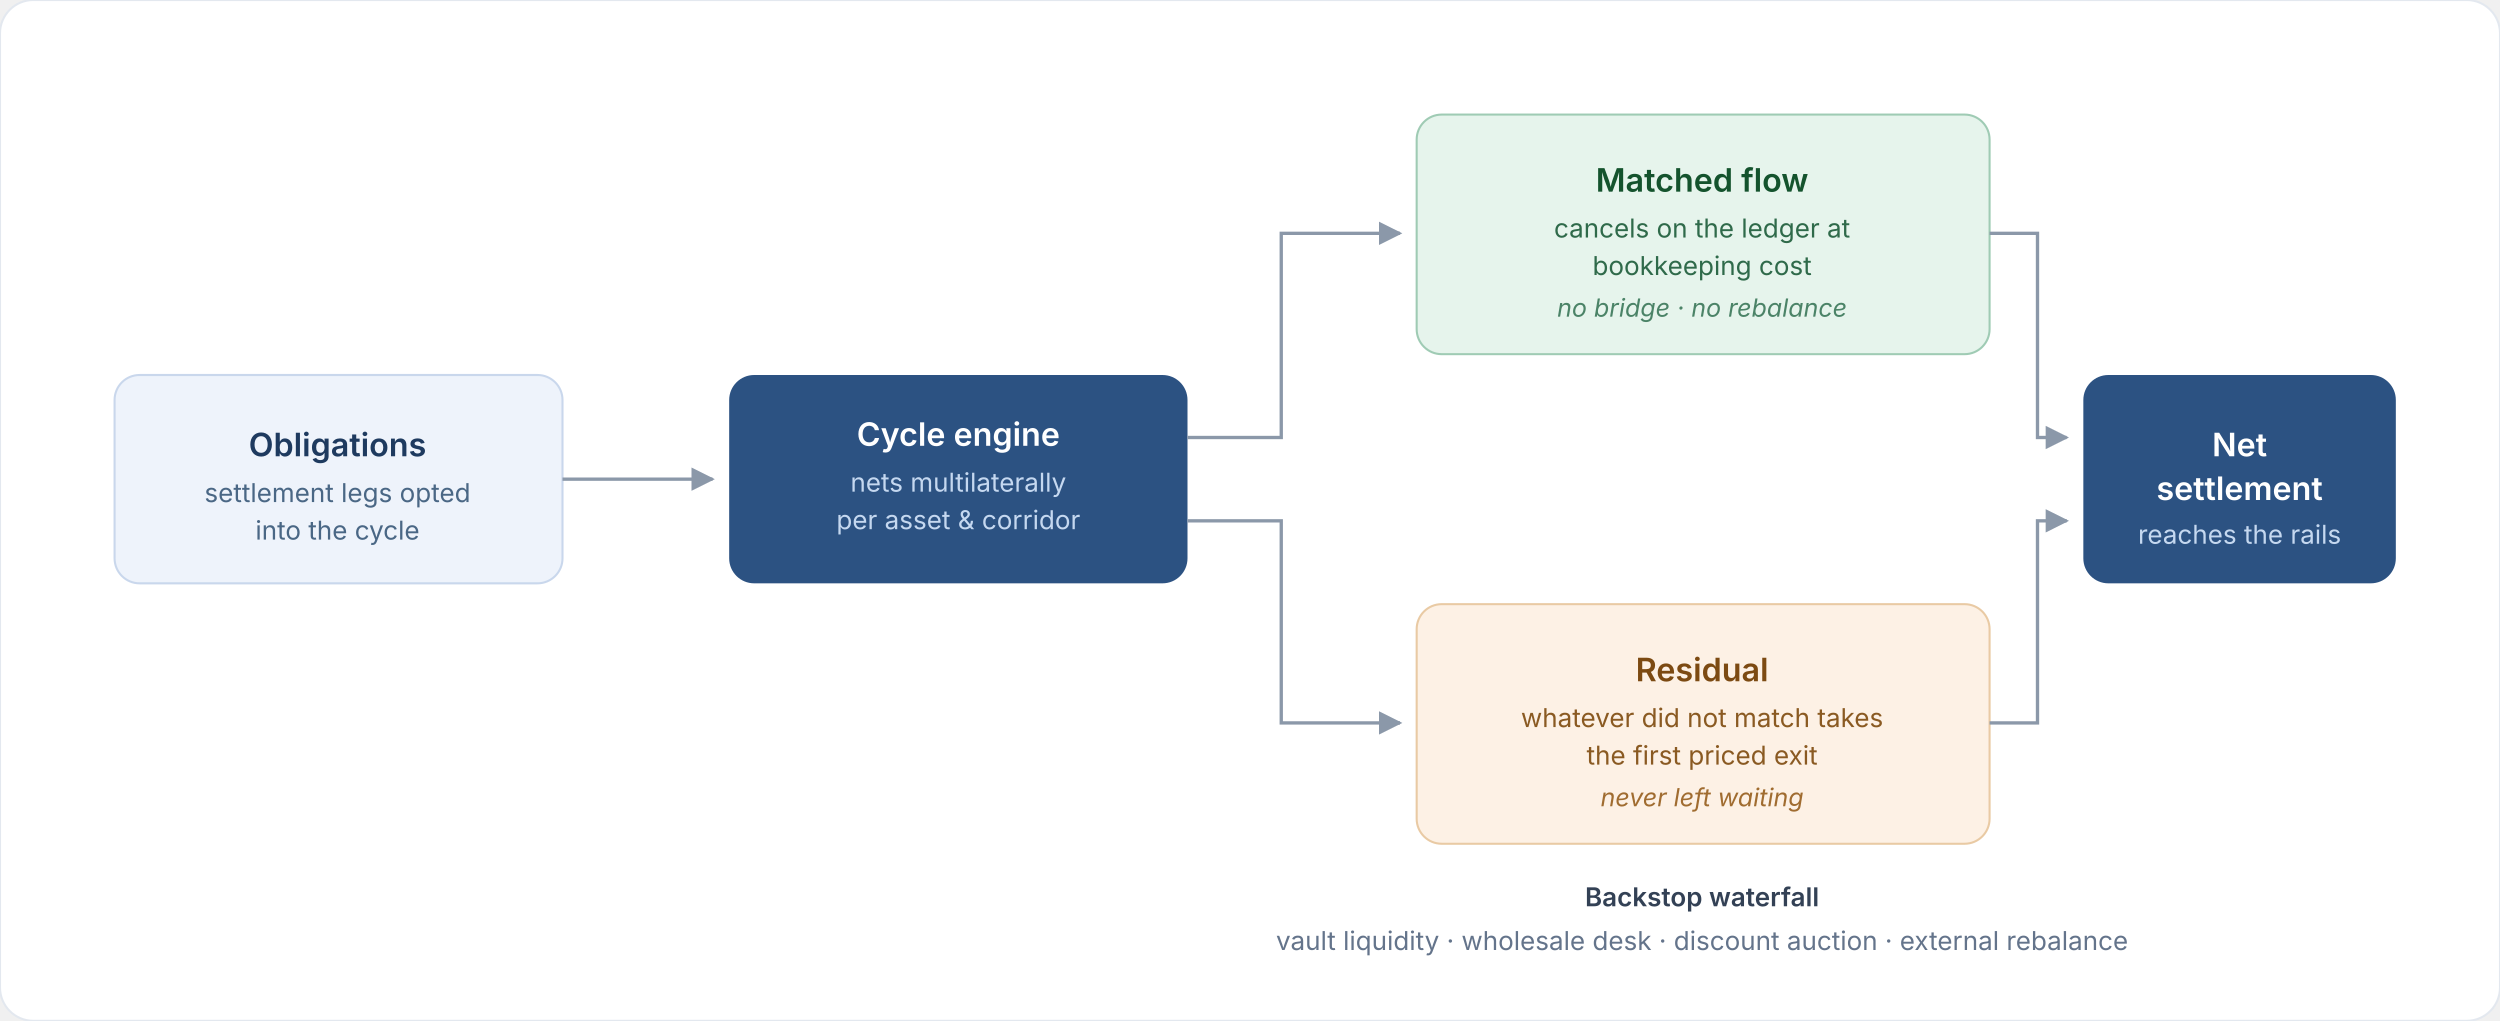
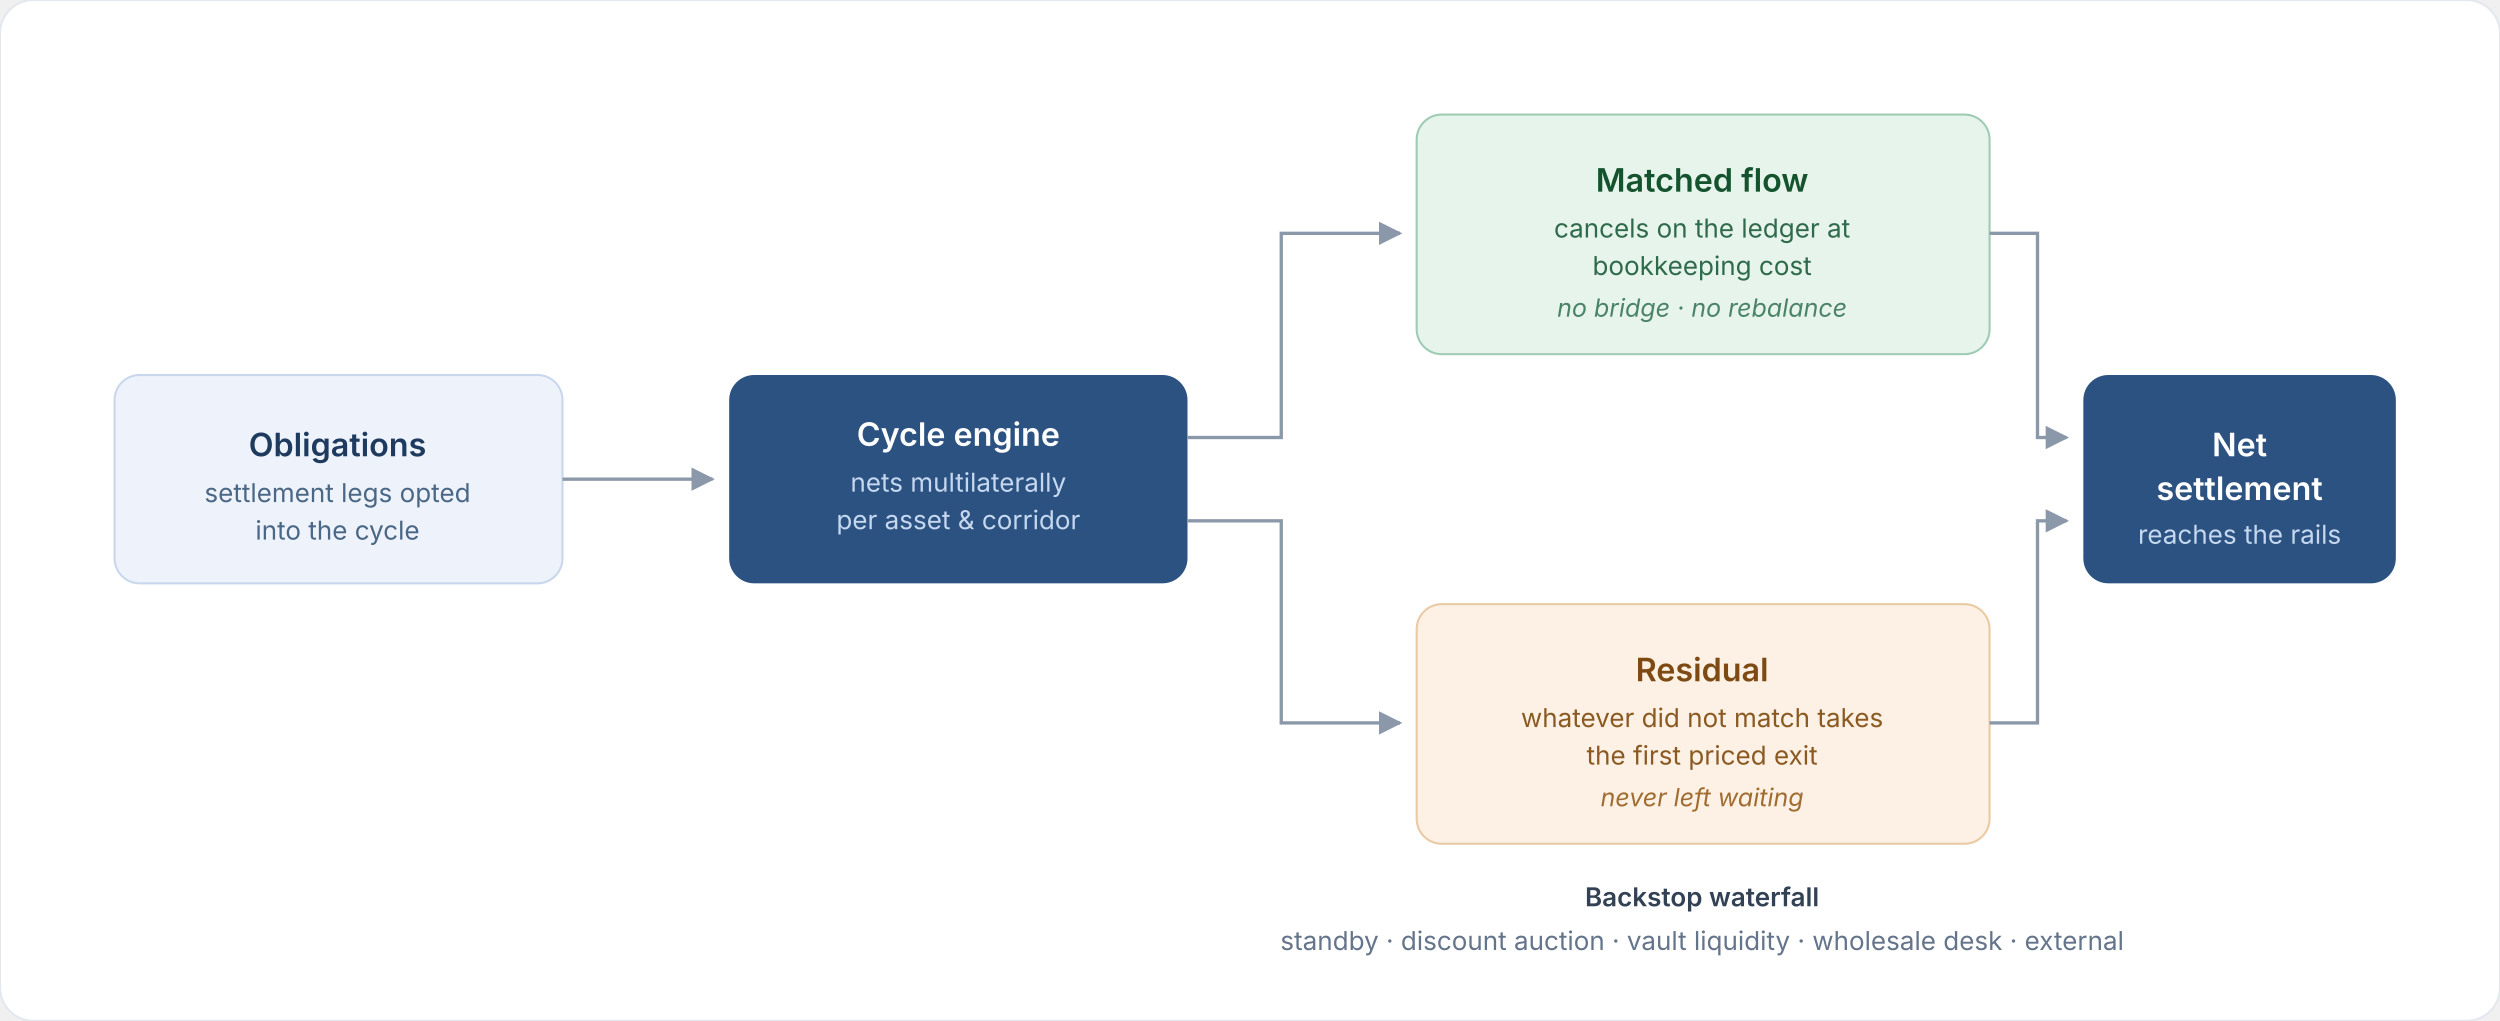
<svg xmlns="http://www.w3.org/2000/svg" viewBox="0 0 1200 490" width="1200" height="490" font-family="Inter, ui-sans-serif, system-ui, -apple-system, 'Segoe UI', Helvetica, Arial, sans-serif">
  <defs>
    <marker id="arrow2" viewBox="0 0 10 10" refX="9" refY="5" markerWidth="7" markerHeight="7" orient="auto-start-reverse">
      <path d="M0,0 L10,5 L0,10 z" fill="#8b98a9" />
    </marker>
  </defs>
  <rect x="0" y="0" width="1200" height="490" rx="16" fill="#ffffff" stroke="#e3e8ef" />
  <rect x="55" y="180" width="215" height="100" rx="12" fill="#eef3fb" stroke="#c9d7ec" />
  <text x="162" y="219" text-anchor="middle" font-size="15.5" font-weight="600" fill="#1e3a5f">Obligations</text>
  <text x="162" y="241" text-anchor="middle" font-size="12.5" fill="#4a6785">settlement legs opted</text>
  <text x="162" y="259" text-anchor="middle" font-size="12.5" fill="#4a6785">into the cycle</text>
  <rect x="350" y="180" width="220" height="100" rx="12" fill="#2c5282" />
  <text x="460" y="214" text-anchor="middle" font-size="15.5" font-weight="600" fill="#ffffff">Cycle engine</text>
  <text x="460" y="236" text-anchor="middle" font-size="12.5" fill="#c5d8f0">nets multilaterally</text>
  <text x="460" y="254" text-anchor="middle" font-size="12.5" fill="#c5d8f0">per asset &amp; corridor</text>
  <rect x="680" y="55" width="275" height="115" rx="12" fill="#e6f4ec" stroke="#9fcbb4" />
  <text x="817" y="92" text-anchor="middle" font-size="15.5" font-weight="600" fill="#14532d">Matched flow</text>
  <text x="817" y="114" text-anchor="middle" font-size="12.5" fill="#2f6a4a">cancels on the ledger at</text>
  <text x="817" y="132" text-anchor="middle" font-size="12.5" fill="#2f6a4a">bookkeeping cost</text>
  <text x="817" y="152" text-anchor="middle" font-size="12" font-style="italic" fill="#4b8367">no bridge · no rebalance</text>
  <rect x="680" y="290" width="275" height="115" rx="12" fill="#fdf1e5" stroke="#e9caa4" />
  <text x="817" y="327" text-anchor="middle" font-size="15.5" font-weight="600" fill="#7c4a12">Residual</text>
  <text x="817" y="349" text-anchor="middle" font-size="12.5" fill="#8a5a22">whatever did not match takes</text>
  <text x="817" y="367" text-anchor="middle" font-size="12.5" fill="#8a5a22">the first priced exit</text>
  <text x="817" y="387" text-anchor="middle" font-size="12" font-style="italic" fill="#a06c30">never left waiting</text>
  <rect x="1000" y="180" width="150" height="100" rx="12" fill="#2c5282" />
  <text x="1075" y="219" text-anchor="middle" font-size="15.5" font-weight="600" fill="#ffffff">Net</text>
  <text x="1075" y="240" text-anchor="middle" font-size="15.5" font-weight="600" fill="#ffffff">settlement</text>
  <text x="1075" y="261" text-anchor="middle" font-size="12.5" fill="#c5d8f0">reaches the rails</text>
  <path d="M270,230 H342" stroke="#8b98a9" stroke-width="1.6" fill="none" marker-end="url(#arrow2)" />
  <path d="M570,210 H615 V112 H672" stroke="#8b98a9" stroke-width="1.6" fill="none" marker-end="url(#arrow2)" />
  <path d="M570,250 H615 V347 H672" stroke="#8b98a9" stroke-width="1.6" fill="none" marker-end="url(#arrow2)" />
  <path d="M955,112 H978 V210 H992" stroke="#8b98a9" stroke-width="1.6" fill="none" marker-end="url(#arrow2)" />
  <path d="M955,347 H978 V250 H992" stroke="#8b98a9" stroke-width="1.6" fill="none" marker-end="url(#arrow2)" />
  <text x="817" y="435" text-anchor="middle" font-size="12.5" font-weight="600" fill="#334155">Backstop waterfall</text>
-   <text x="817" y="456" text-anchor="middle" font-size="12.5" fill="#64748b">vault liquidity · wholesale desk · discount auction · external rebalance</text>
+   <text x="817" y="456" text-anchor="middle" font-size="12.5" fill="#64748b">standby · discount auction · vault liquidity · wholesale desk · external</text>
</svg>
